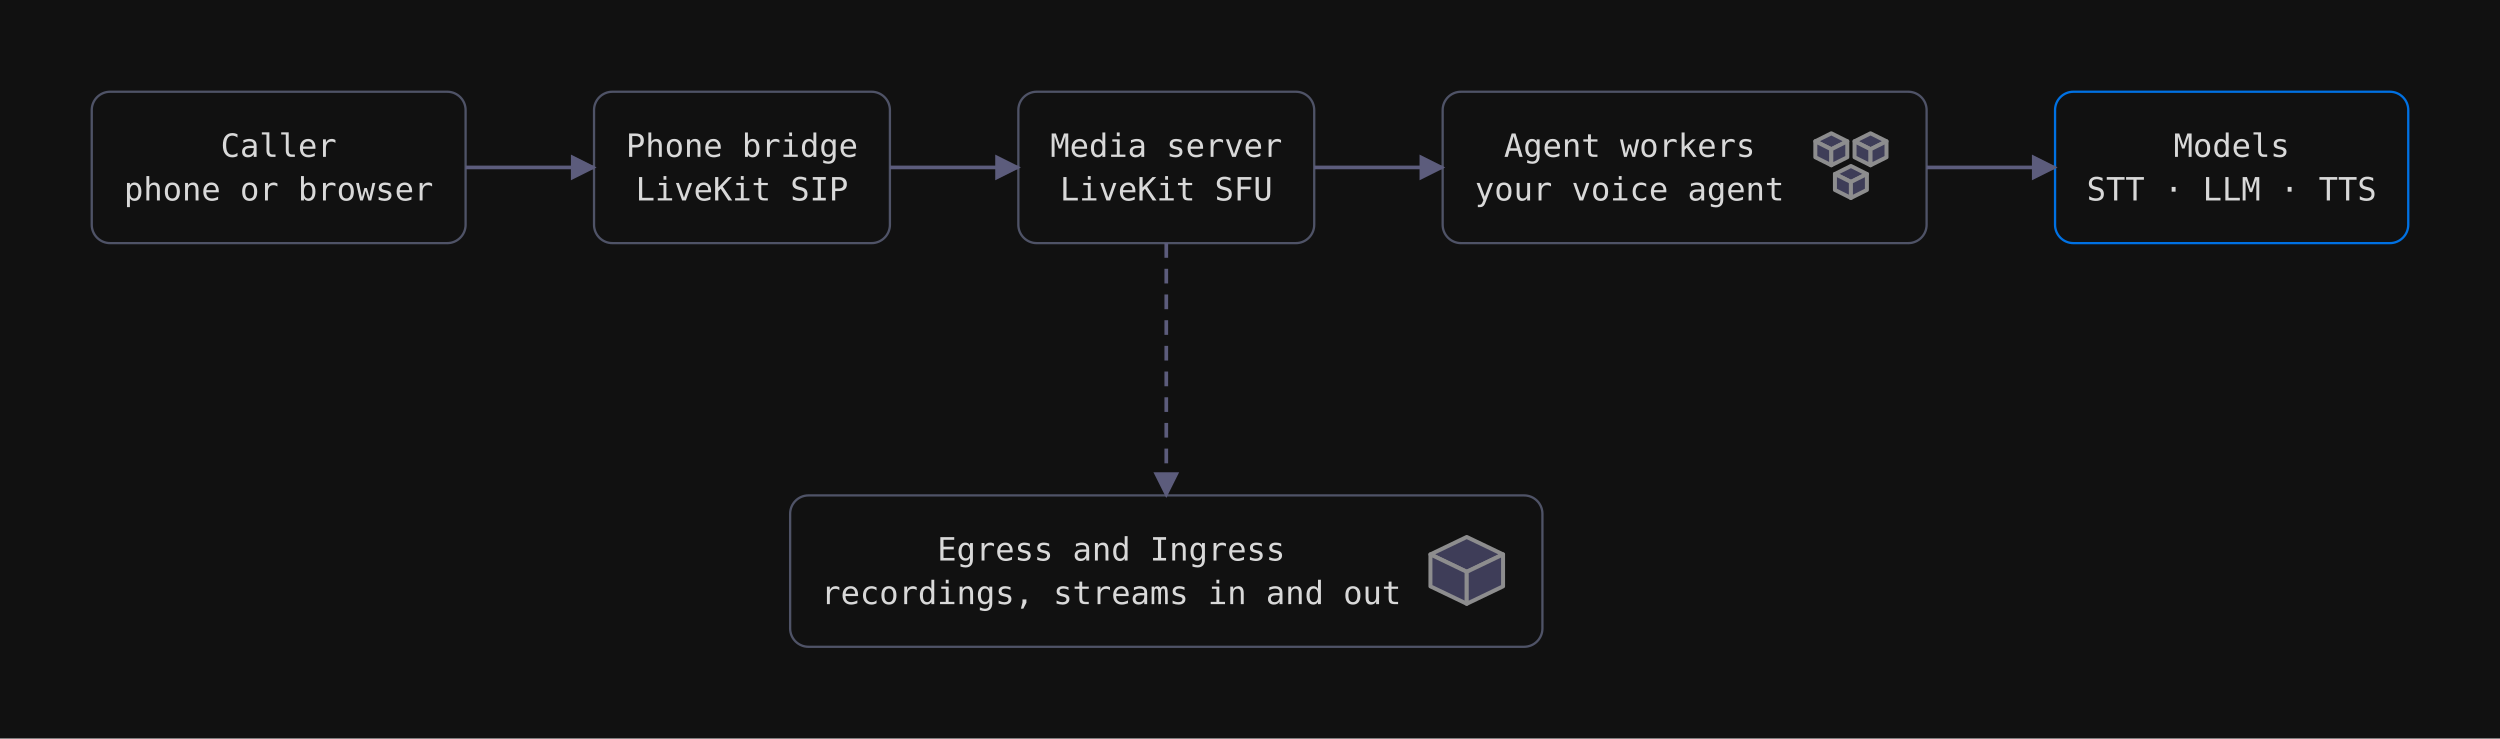
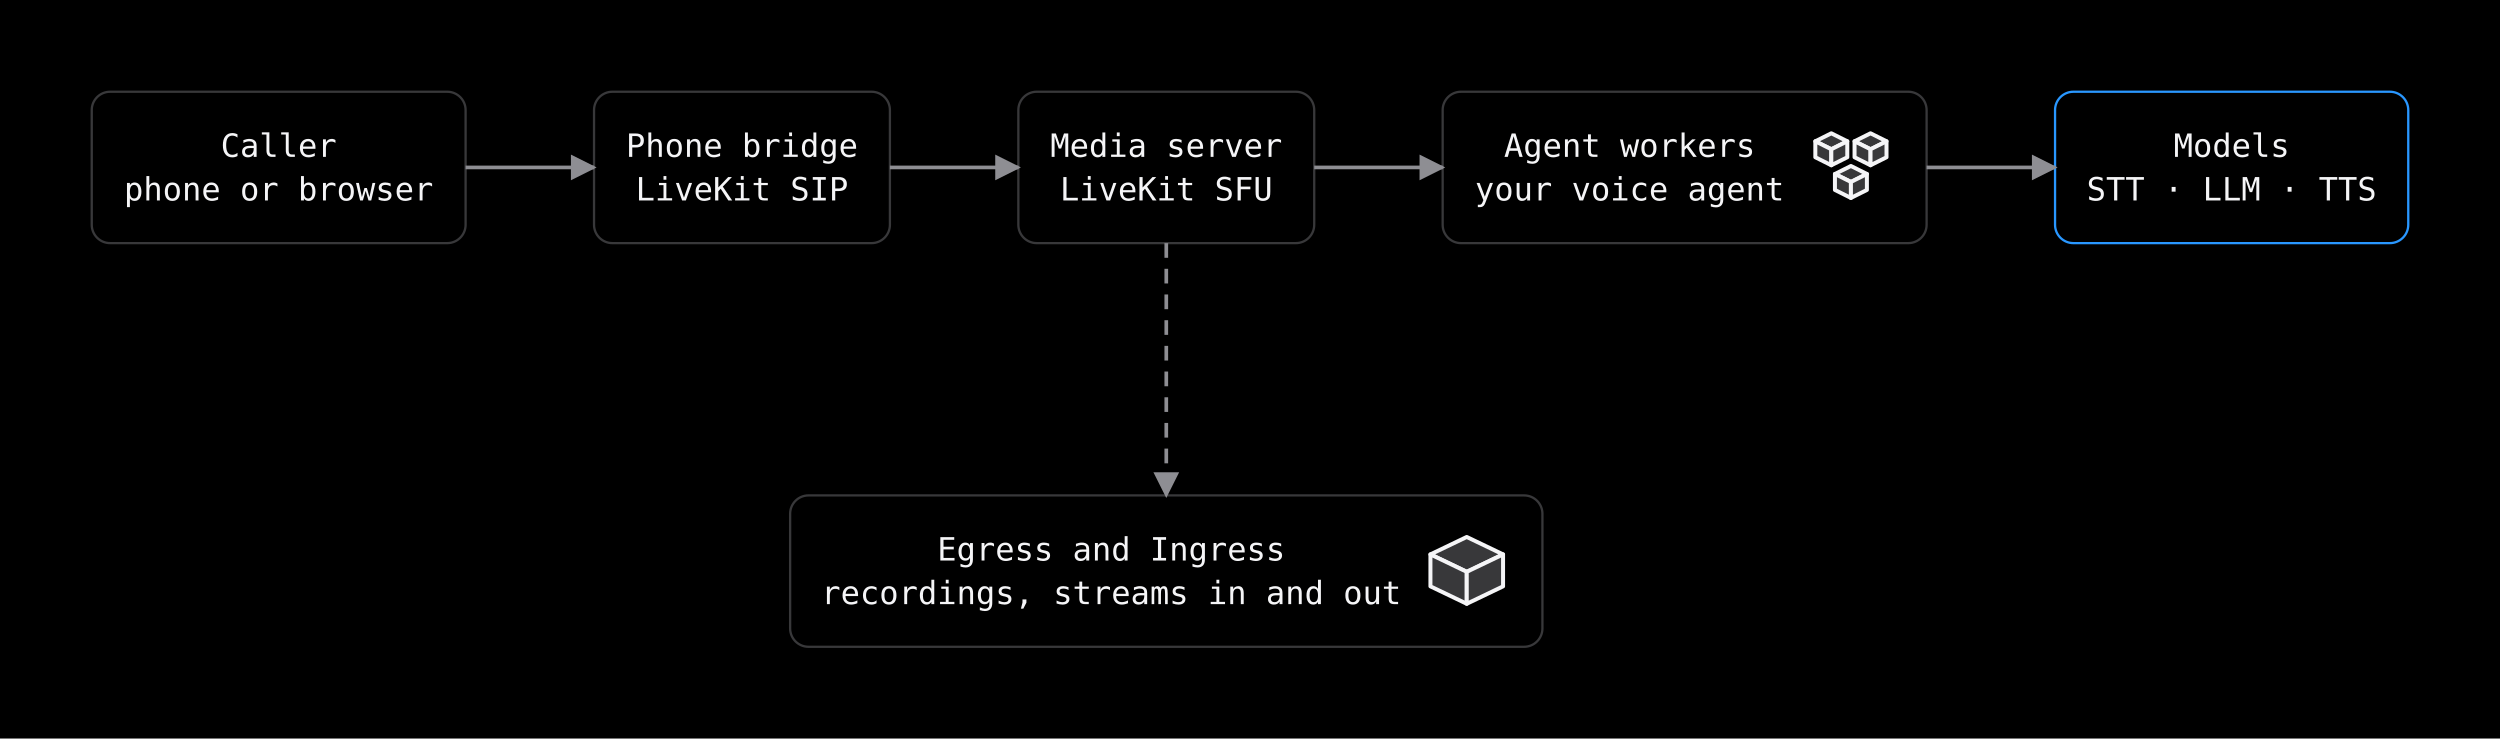
<svg xmlns="http://www.w3.org/2000/svg" width="1090" height="322" viewBox="0 0 1090 322" font-family="'DejaVu Sans Mono', 'Menlo', 'Consolas', 'Liberation Mono', 'Courier New', monospace" font-size="14px">
  <defs>
-     <marker id="rda937bcf-arrow-5c5c7c" viewBox="0 0 10 10" refX="9" refY="5" markerWidth="7" markerHeight="7" orient="auto-start-reverse">
-       <path d="M 0 0 L 10 5 L 0 10 z" fill="#5c5c7c" />
+     <marker id="r1864e2a7-arrow-8e8e93" viewBox="0 0 10 10" refX="9" refY="5" markerWidth="7" markerHeight="7" orient="auto-start-reverse">
+       <path d="M 0 0 L 10 5 L 0 10 z" fill="#8e8e93" />
    </marker>
  </defs>
-   <rect x="0" y="0" width="1090" height="322" fill="#111111" />
-   <path d="M48 40 H195 a8 8 0 0 1 8 8 V98 a8 8 0 0 1 -8 8 H48 a8 8 0 0 1 -8 -8 V48 a8 8 0 0 1 8 -8 Z" fill="#111111" stroke="#4f5367" />
-   <text x="121.5" y="68.4" fill="#d9d9d9" text-anchor="middle">Caller</text>
-   <text x="121.5" y="87.4" fill="#d9d9d9" text-anchor="middle">phone or browser</text>
-   <path d="M267 40 H380 a8 8 0 0 1 8 8 V98 a8 8 0 0 1 -8 8 H267 a8 8 0 0 1 -8 -8 V48 a8 8 0 0 1 8 -8 Z" fill="#111111" stroke="#4f5367" />
-   <text x="323.5" y="68.4" fill="#d9d9d9" text-anchor="middle">Phone bridge</text>
-   <text x="323.5" y="87.4" fill="#d9d9d9" text-anchor="middle">LiveKit SIP</text>
-   <path d="M452 40 H565 a8 8 0 0 1 8 8 V98 a8 8 0 0 1 -8 8 H452 a8 8 0 0 1 -8 -8 V48 a8 8 0 0 1 8 -8 Z" fill="#111111" stroke="#4f5367" />
-   <text x="508.5" y="68.4" fill="#d9d9d9" text-anchor="middle">Media server</text>
-   <text x="508.5" y="87.4" fill="#d9d9d9" text-anchor="middle">LiveKit SFU</text>
-   <path d="M637 40 H832 a8 8 0 0 1 8 8 V98 a8 8 0 0 1 -8 8 H637 a8 8 0 0 1 -8 -8 V48 a8 8 0 0 1 8 -8 Z" fill="#111111" stroke="#4f5367" />
-   <text x="710.5" y="68.4" fill="#d9d9d9" text-anchor="middle">Agent workers</text>
-   <text x="710.5" y="87.4" fill="#d9d9d9" text-anchor="middle">your voice agent</text>
+   <rect x="0" y="0" width="1090" height="322" fill="#000000" />
+   <path d="M48 40 H195 a8 8 0 0 1 8 8 V98 a8 8 0 0 1 -8 8 H48 a8 8 0 0 1 -8 -8 V48 a8 8 0 0 1 8 -8 Z" fill="#000000" stroke="#38383a" />
+   <text x="121.5" y="68.4" fill="#f5f5f7" text-anchor="middle">Caller</text>
+   <text x="121.5" y="87.4" fill="#f5f5f7" text-anchor="middle">phone or browser</text>
+   <path d="M267 40 H380 a8 8 0 0 1 8 8 V98 a8 8 0 0 1 -8 8 H267 a8 8 0 0 1 -8 -8 V48 a8 8 0 0 1 8 -8 Z" fill="#000000" stroke="#38383a" />
+   <text x="323.5" y="68.4" fill="#f5f5f7" text-anchor="middle">Phone bridge</text>
+   <text x="323.5" y="87.4" fill="#f5f5f7" text-anchor="middle">LiveKit SIP</text>
+   <path d="M452 40 H565 a8 8 0 0 1 8 8 V98 a8 8 0 0 1 -8 8 H452 a8 8 0 0 1 -8 -8 V48 a8 8 0 0 1 8 -8 Z" fill="#000000" stroke="#38383a" />
+   <text x="508.5" y="68.4" fill="#f5f5f7" text-anchor="middle">Media server</text>
+   <text x="508.5" y="87.4" fill="#f5f5f7" text-anchor="middle">LiveKit SFU</text>
+   <path d="M637 40 H832 a8 8 0 0 1 8 8 V98 a8 8 0 0 1 -8 8 H637 a8 8 0 0 1 -8 -8 V48 a8 8 0 0 1 8 -8 Z" fill="#000000" stroke="#38383a" />
+   <text x="710.5" y="68.4" fill="#f5f5f7" text-anchor="middle">Agent workers</text>
+   <text x="710.5" y="87.4" fill="#f5f5f7" text-anchor="middle">your voice agent</text>
  <g transform="translate(788 54) scale(1.58333)">
-     <path d="M6.6 2.6 L11 4.8 L6.6 7 L2.2 4.8 Z" fill="#3e3d58" stroke="#8d8d8e" stroke-width="1.1" stroke-linejoin="round" />
-     <path d="M2.2 4.8 L6.6 7 L6.6 11.4 L2.2 9.2 Z" fill="#3e3d58" stroke="#8d8d8e" stroke-width="1.1" stroke-linejoin="round" />
-     <path d="M11 4.8 L6.6 7 L6.6 11.4 L11 9.2 Z" fill="#3e3d58" stroke="#8d8d8e" stroke-width="1.1" stroke-linejoin="round" />
-     <path d="M17.4 2.6 L21.8 4.8 L17.4 7 L13 4.8 Z" fill="#3e3d58" stroke="#8d8d8e" stroke-width="1.1" stroke-linejoin="round" />
-     <path d="M13 4.8 L17.4 7 L17.4 11.4 L13 9.2 Z" fill="#3e3d58" stroke="#8d8d8e" stroke-width="1.1" stroke-linejoin="round" />
-     <path d="M21.8 4.8 L17.4 7 L17.4 11.4 L21.8 9.2 Z" fill="#3e3d58" stroke="#8d8d8e" stroke-width="1.1" stroke-linejoin="round" />
-     <path d="M12 11.6 L16.4 13.8 L12 16 L7.6 13.8 Z" fill="#3e3d58" stroke="#8d8d8e" stroke-width="1.1" stroke-linejoin="round" />
-     <path d="M7.6 13.8 L12 16 L12 20.4 L7.6 18.2 Z" fill="#3e3d58" stroke="#8d8d8e" stroke-width="1.1" stroke-linejoin="round" />
-     <path d="M16.4 13.8 L12 16 L12 20.4 L16.4 18.2 Z" fill="#3e3d58" stroke="#8d8d8e" stroke-width="1.1" stroke-linejoin="round" />
+     <path d="M6.6 2.6 L11 4.8 L6.6 7 L2.2 4.8 Z" fill="#38383a" stroke="#f5f5f7" stroke-width="1.1" stroke-linejoin="round" />
+     <path d="M2.2 4.8 L6.6 7 L6.6 11.4 L2.2 9.2 Z" fill="#38383a" stroke="#f5f5f7" stroke-width="1.1" stroke-linejoin="round" />
+     <path d="M11 4.8 L6.6 7 L6.6 11.4 L11 9.2 Z" fill="#38383a" stroke="#f5f5f7" stroke-width="1.1" stroke-linejoin="round" />
+     <path d="M17.4 2.6 L21.8 4.8 L17.4 7 L13 4.8 Z" fill="#38383a" stroke="#f5f5f7" stroke-width="1.1" stroke-linejoin="round" />
+     <path d="M13 4.8 L17.4 7 L17.4 11.4 L13 9.2 Z" fill="#38383a" stroke="#f5f5f7" stroke-width="1.1" stroke-linejoin="round" />
+     <path d="M21.8 4.8 L17.4 7 L17.4 11.4 L21.8 9.2 Z" fill="#38383a" stroke="#f5f5f7" stroke-width="1.1" stroke-linejoin="round" />
+     <path d="M12 11.6 L16.4 13.8 L12 16 L7.6 13.8 Z" fill="#38383a" stroke="#f5f5f7" stroke-width="1.1" stroke-linejoin="round" />
+     <path d="M7.6 13.8 L12 16 L12 20.4 L7.6 18.2 Z" fill="#38383a" stroke="#f5f5f7" stroke-width="1.1" stroke-linejoin="round" />
+     <path d="M16.4 13.8 L12 16 L12 20.4 L16.4 18.2 Z" fill="#38383a" stroke="#f5f5f7" stroke-width="1.1" stroke-linejoin="round" />
  </g>
-   <path d="M904 40 H1042 a8 8 0 0 1 8 8 V98 a8 8 0 0 1 -8 8 H904 a8 8 0 0 1 -8 -8 V48 a8 8 0 0 1 8 -8 Z" fill="#111111" stroke="#0071e3" />
-   <text x="973" y="68.4" fill="#d9d9d9" text-anchor="middle">Models</text>
-   <text x="973" y="87.4" fill="#d9d9d9" text-anchor="middle">STT · LLM · TTS</text>
-   <path d="M352.5 216 H664.5 a8 8 0 0 1 8 8 V274 a8 8 0 0 1 -8 8 H352.5 a8 8 0 0 1 -8 -8 V224 a8 8 0 0 1 8 -8 Z" fill="#111111" stroke="#4f5367" />
-   <text x="484.5" y="244.4" fill="#d9d9d9" text-anchor="middle">Egress and Ingress</text>
-   <text x="484.5" y="263.4" fill="#d9d9d9" text-anchor="middle">recordings, streams in and out</text>
+   <path d="M904 40 H1042 a8 8 0 0 1 8 8 V98 a8 8 0 0 1 -8 8 H904 a8 8 0 0 1 -8 -8 V48 a8 8 0 0 1 8 -8 Z" fill="#000000" stroke="#2997ff" />
+   <text x="973" y="68.4" fill="#f5f5f7" text-anchor="middle">Models</text>
+   <text x="973" y="87.4" fill="#f5f5f7" text-anchor="middle">STT · LLM · TTS</text>
+   <path d="M352.5 216 H664.5 a8 8 0 0 1 8 8 V274 a8 8 0 0 1 -8 8 H352.5 a8 8 0 0 1 -8 -8 V224 a8 8 0 0 1 8 -8 Z" fill="#000000" stroke="#38383a" />
+   <text x="484.5" y="244.4" fill="#f5f5f7" text-anchor="middle">Egress and Ingress</text>
+   <text x="484.5" y="263.4" fill="#f5f5f7" text-anchor="middle">recordings, streams in and out</text>
  <g transform="translate(620.5 230) scale(1.58333)">
-     <path d="M12 2.6 L22 7.4 L12 12.2 L2 7.4 Z" fill="#3e3d58" stroke="#8d8d8e" stroke-width="1.1" stroke-linejoin="round" />
-     <path d="M2 7.4 L12 12.2 L12 21 L2 16.2 Z" fill="#3e3d58" stroke="#8d8d8e" stroke-width="1.1" stroke-linejoin="round" />
-     <path d="M22 7.4 L12 12.2 L12 21 L22 16.2 Z" fill="#3e3d58" stroke="#8d8d8e" stroke-width="1.1" stroke-linejoin="round" />
+     <path d="M12 2.6 L22 7.4 L12 12.2 L2 7.4 Z" fill="#38383a" stroke="#f5f5f7" stroke-width="1.1" stroke-linejoin="round" />
+     <path d="M2 7.4 L12 12.2 L12 21 L2 16.2 Z" fill="#38383a" stroke="#f5f5f7" stroke-width="1.1" stroke-linejoin="round" />
+     <path d="M22 7.4 L12 12.2 L12 21 L22 16.2 Z" fill="#38383a" stroke="#f5f5f7" stroke-width="1.1" stroke-linejoin="round" />
  </g>
-   <path d="M 203 73 C 227 73, 235 73, 247.8 73 L 259 73" fill="none" stroke="#5c5c7c" stroke-width="1.6" marker-end="url(#rda937bcf-arrow-5c5c7c)" />
-   <path d="M 388 73 C 412 73, 420 73, 432.8 73 L 444 73" fill="none" stroke="#5c5c7c" stroke-width="1.6" marker-end="url(#rda937bcf-arrow-5c5c7c)" />
-   <path d="M 573 73 C 597 73, 605 73, 617.8 73 L 629 73" fill="none" stroke="#5c5c7c" stroke-width="1.6" marker-end="url(#rda937bcf-arrow-5c5c7c)" />
-   <path d="M 840 73 C 864 73, 872 73, 884.8 73 L 896 73" fill="none" stroke="#5c5c7c" stroke-width="1.6" marker-end="url(#rda937bcf-arrow-5c5c7c)" />
-   <path d="M 508.5 106 C 508.5 150, 508.5 172, 508.5 204.8 L 508.5 216" fill="none" stroke="#5c5c7c" stroke-width="1.6" stroke-dasharray="6.4 4.8" marker-end="url(#rda937bcf-arrow-5c5c7c)" />
+   <path d="M 203 73 C 227 73, 235 73, 247.8 73 L 259 73" fill="none" stroke="#8e8e93" stroke-width="1.6" marker-end="url(#r1864e2a7-arrow-8e8e93)" />
+   <path d="M 388 73 C 412 73, 420 73, 432.8 73 L 444 73" fill="none" stroke="#8e8e93" stroke-width="1.6" marker-end="url(#r1864e2a7-arrow-8e8e93)" />
+   <path d="M 573 73 C 597 73, 605 73, 617.8 73 L 629 73" fill="none" stroke="#8e8e93" stroke-width="1.6" marker-end="url(#r1864e2a7-arrow-8e8e93)" />
+   <path d="M 840 73 C 864 73, 872 73, 884.8 73 L 896 73" fill="none" stroke="#8e8e93" stroke-width="1.6" marker-end="url(#r1864e2a7-arrow-8e8e93)" />
+   <path d="M 508.5 106 C 508.5 150, 508.5 172, 508.5 204.8 L 508.5 216" fill="none" stroke="#8e8e93" stroke-width="1.6" stroke-dasharray="6.4 4.8" marker-end="url(#r1864e2a7-arrow-8e8e93)" />
</svg>
